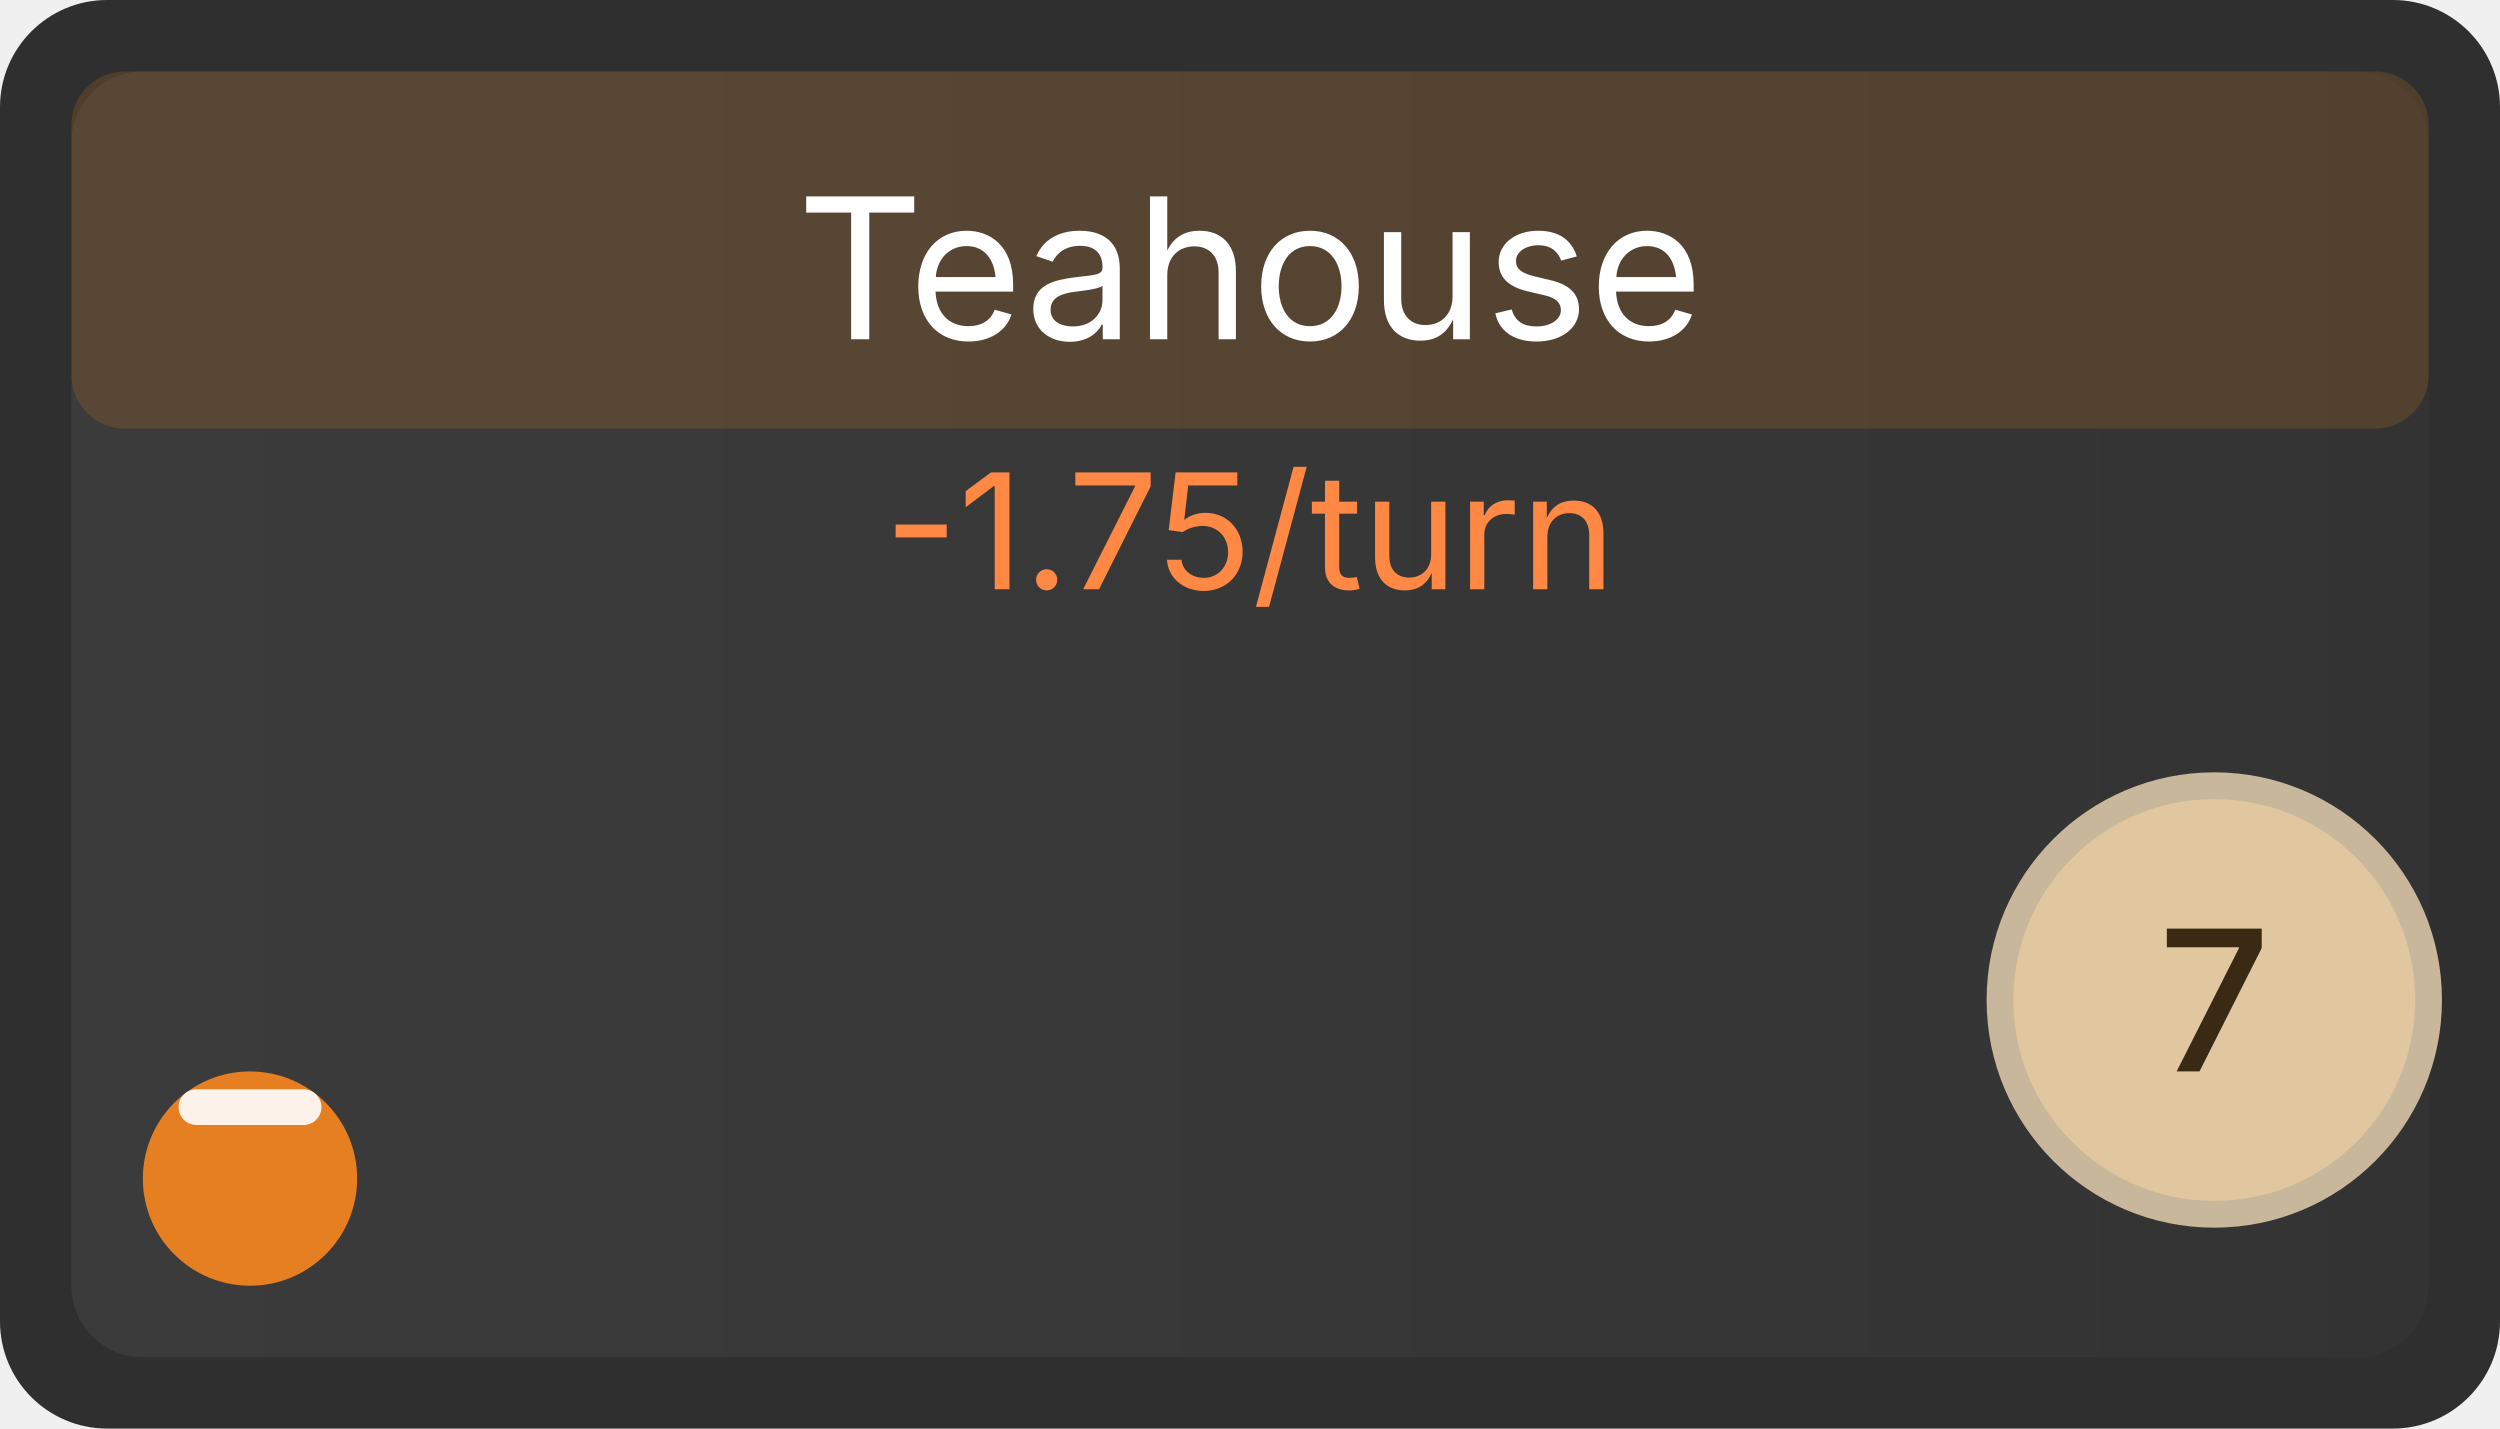
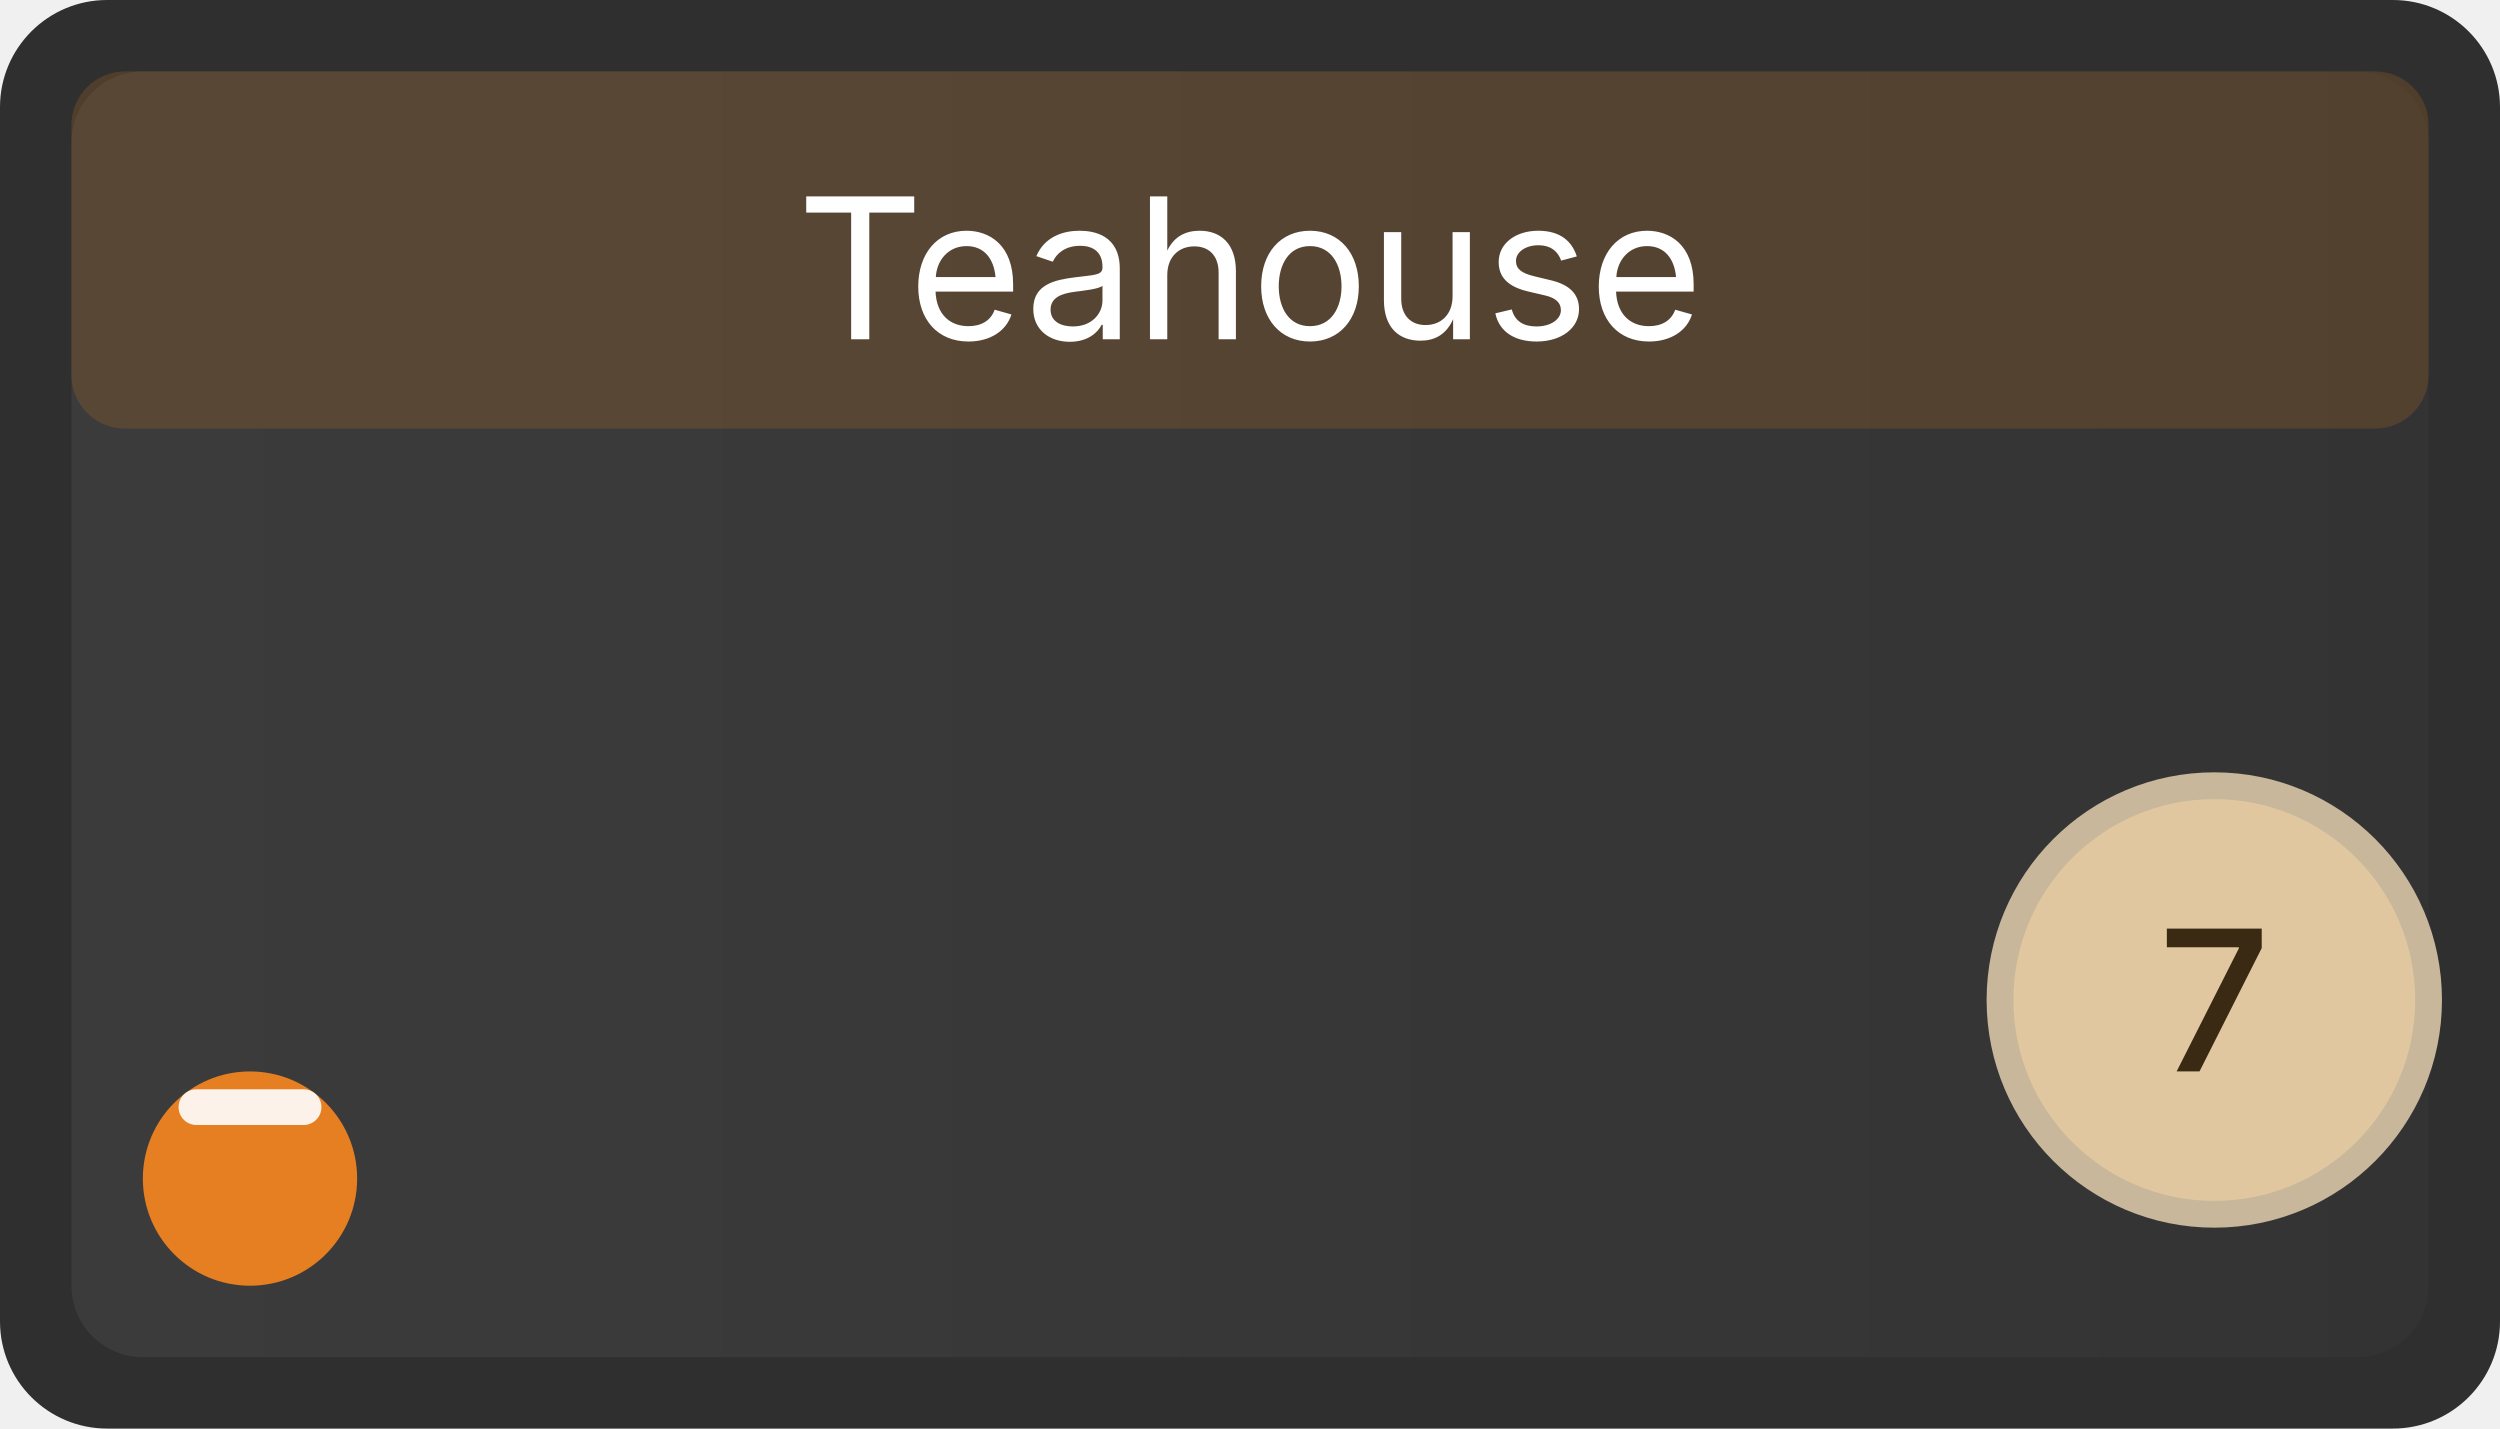
<svg xmlns="http://www.w3.org/2000/svg" width="140" height="80" viewBox="0 0 140 80" role="img" aria-label="Teahouse">
  <defs>
    <linearGradient id="g-biz-teahouse" x1="0" x2="1">
      <stop offset="0" stop-color="#ffffff" stop-opacity="0.06" />
      <stop offset="1" stop-color="#ffffff" stop-opacity="0.02" />
    </linearGradient>
  </defs>
  <rect x="0" y="0" width="140" height="80" rx="6" ry="6" fill="#2f2f2f" />
  <rect x="4" y="4" width="132" height="72" rx="4" ry="4" fill="url(#g-biz-teahouse)" />
  <rect x="4" y="4" width="132" height="20" rx="3" ry="3" fill="#E67E22" opacity="0.18" />
  <text x="70" y="19" font-family="Inter, Segoe UI, Arial, sans-serif" font-size="11" fill="#ffffff" font-weight="400" text-anchor="middle">Teahouse</text>
  <circle cx="124" cy="56" r="12" fill="#e0c7a0" stroke="#c8b79a" stroke-width="1.5" />
  <text x="124" y="60" font-family="Inter, Segoe UI, Arial, sans-serif" font-size="11" fill="#3a2a14" text-anchor="middle" font-weight="500">7</text>
-   <text x="70" y="33" font-family="Inter, Segoe UI, Arial, sans-serif" font-size="9" fill="#ff8844" font-weight="400" text-anchor="middle">-1.75/turn</text>
  <g class="ms-synergy-icon" aria-hidden="false" transform="translate(6, 58)">
    <svg width="16" height="16" viewBox="0 0 16 16" role="img" aria-label="Food icon">
      <circle cx="8" cy="8" r="6" fill="#E67E22" />
      <rect x="4" y="3" width="8" height="2" rx="1" fill="#fff" opacity="0.9" />
    </svg>
  </g>
</svg>
